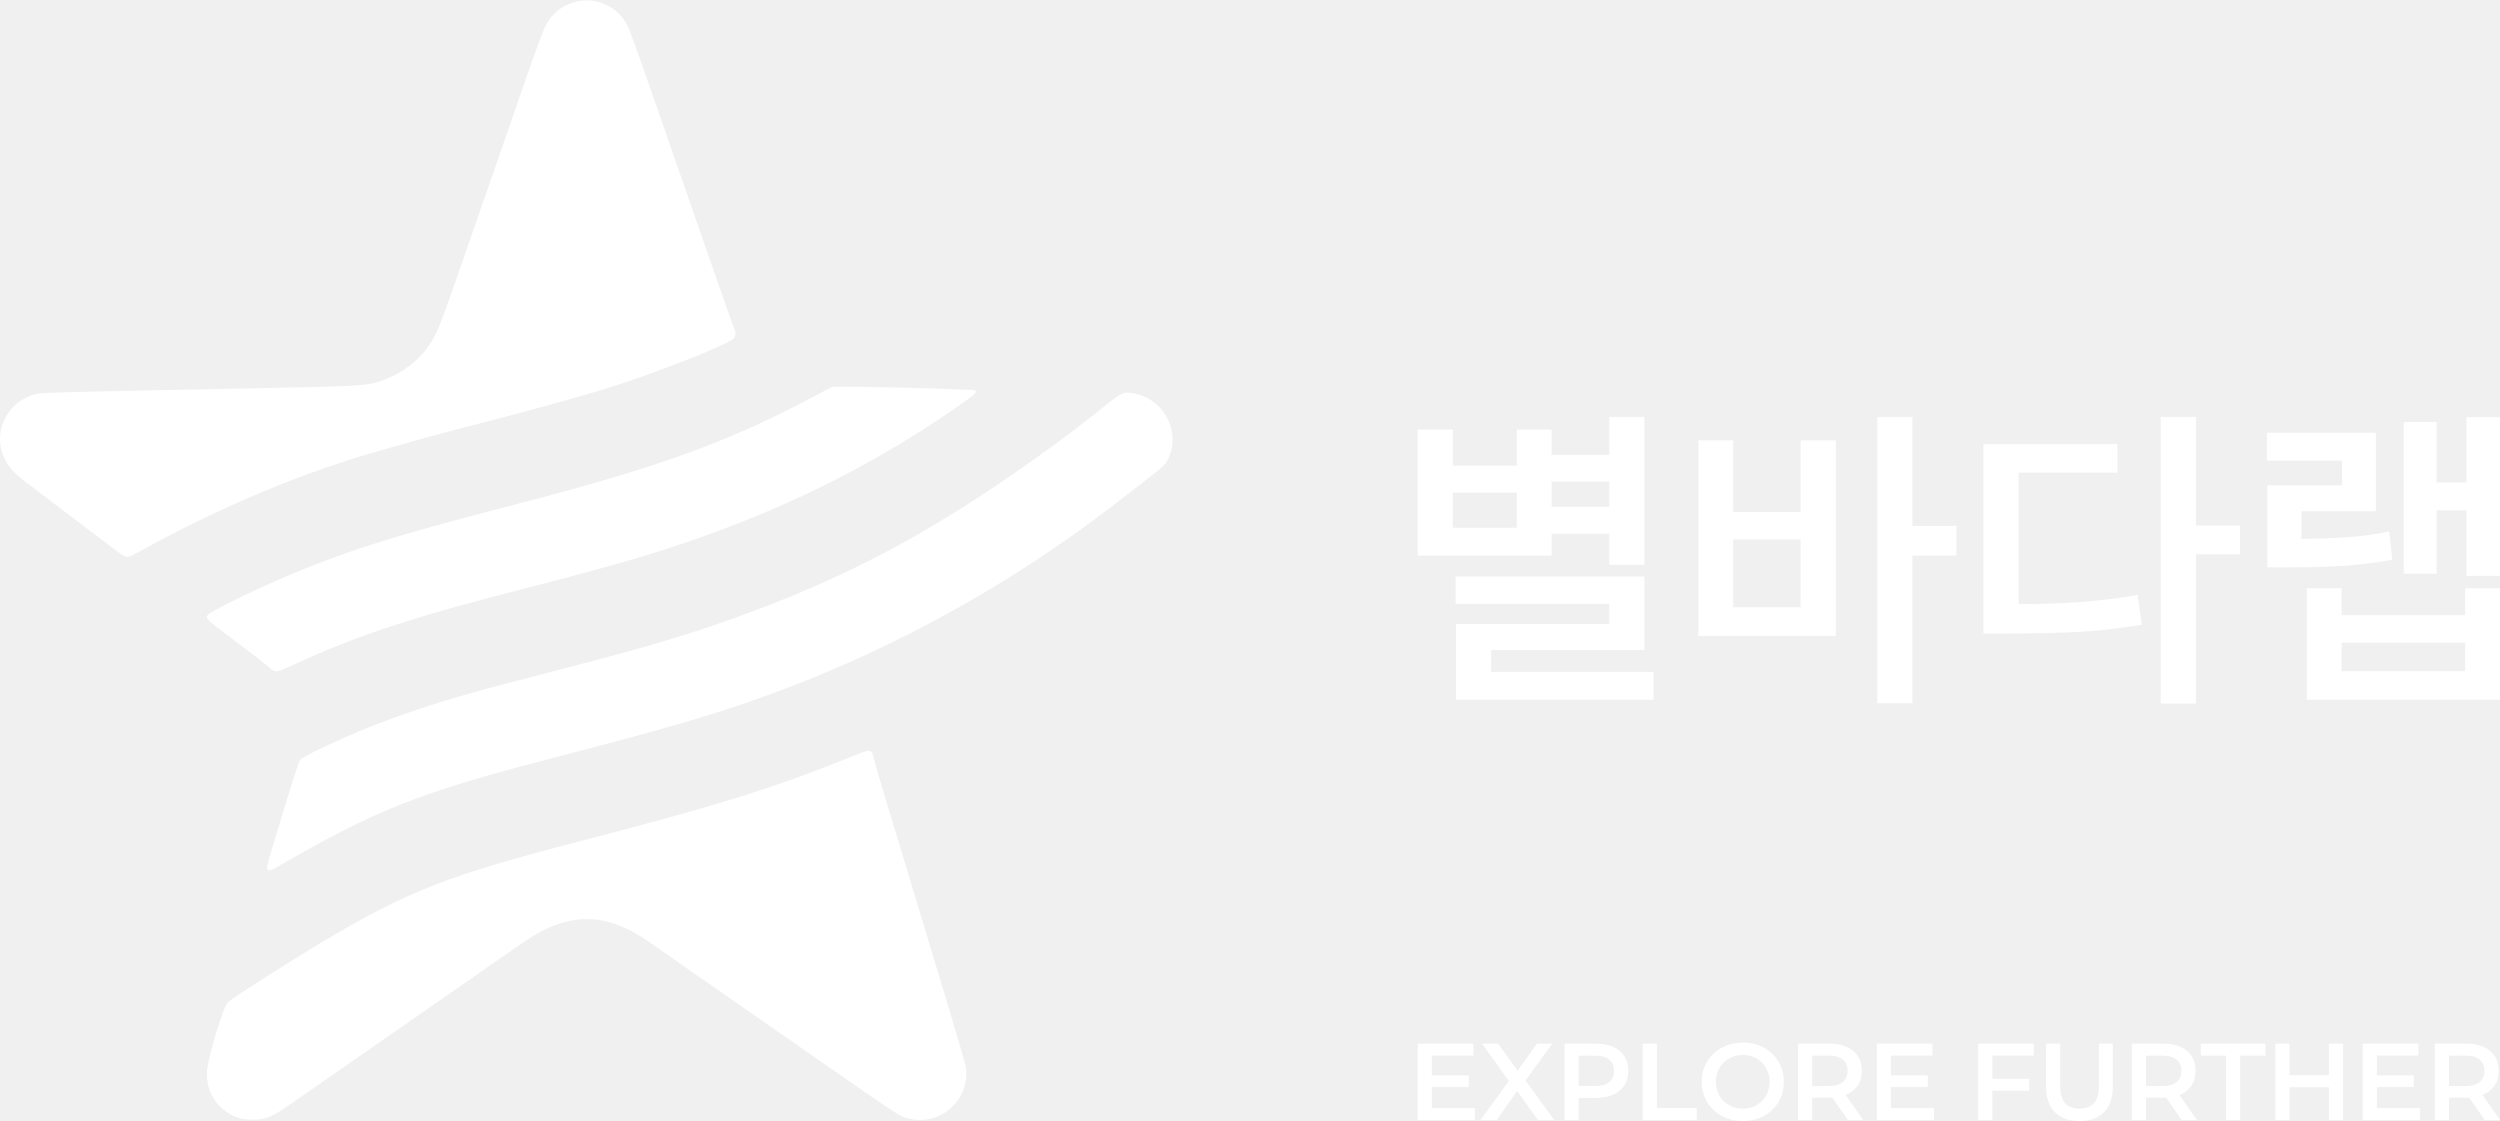
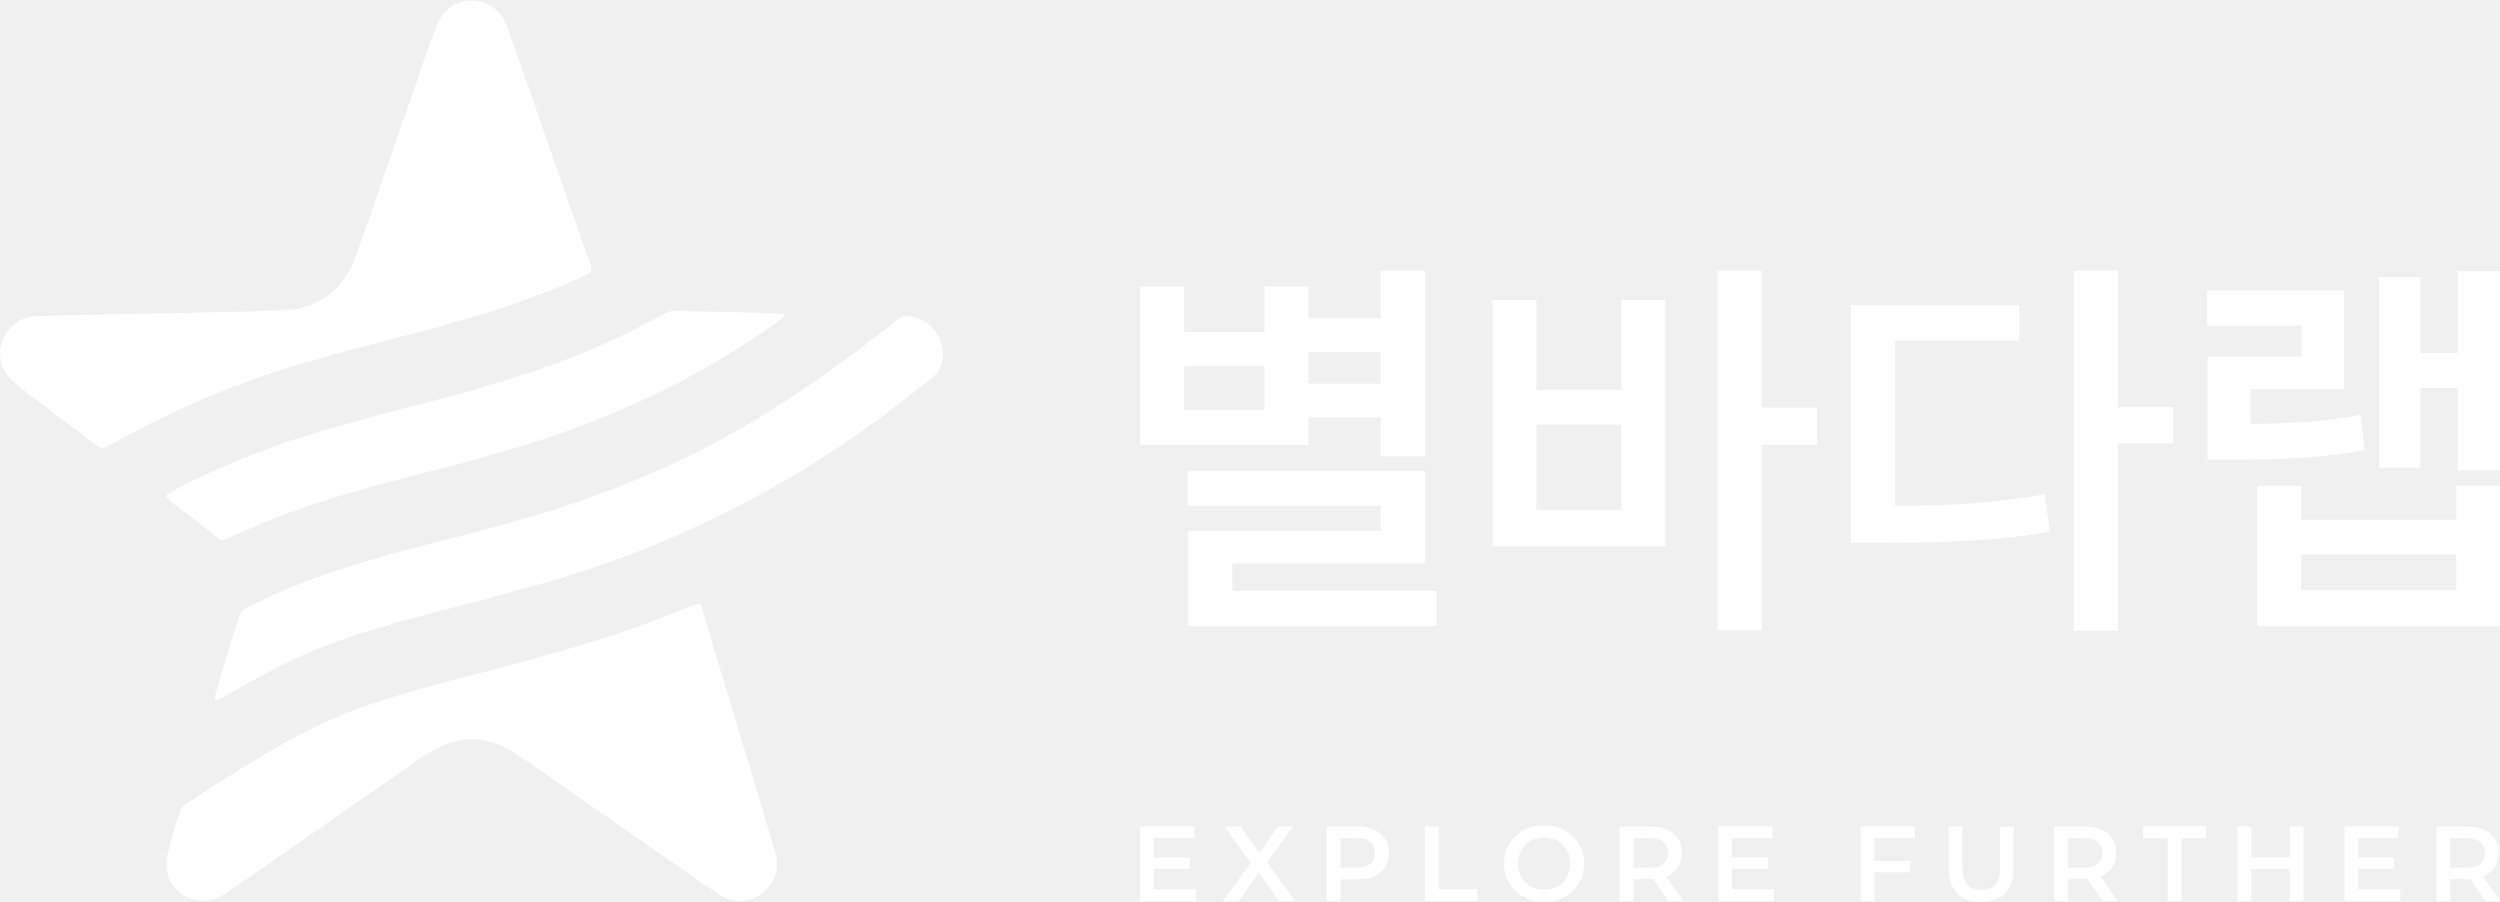
- <svg xmlns="http://www.w3.org/2000/svg" viewBox="0 0 925.66 414.51" width="926" height="415" role="img" aria-label="BYULBADA LAB">
+ <svg xmlns="http://www.w3.org/2000/svg" viewBox="0 0 1151.08 414.51" width="1151" height="415" role="img" aria-label="BYULBADA LAB">
  <g transform="translate(-39.3962,-28.7216) scale(0.378787)">
    <path d="M339.0,1168.6C318.4,1162.9 305.0,1144.1 306.3,1122.6C307.0,1109.8 322.3,1059.2 326.7,1055.0C330.4,1051.4 392.5,1011.9 420.5,995.3C502.9,946.3 542.3,931.0 670.0,897.9C804.3,863.1 858.7,846.2 932.6,816.5C956.1,807.0 955.9,807.0 958.0,816.4C958.6,819.1 964.2,838.4 970.6,859.4C988.1,917.3 997.6,948.9 1003.0,966.5C1026.5,1043.8 1046.4,1110.5 1047.6,1116.2C1054.5,1149.3 1022.5,1178.2 990.2,1168.1C981.7,1165.5 984.5,1167.4 870.0,1087.7C813.1,1048.1 762.9,1013.2 758.5,1010.1C754.1,1007.1 746.0,1001.4 740.5,997.5C696.3,966.0 659.6,965.9 614.5,997.2C602.8,1005.3 414.9,1136.0 392.0,1151.9C374.9,1163.8 369.9,1166.7 362.5,1168.6C356.4,1170.3 345.0,1170.2 339.0,1168.6ZM220.1,615.5C216.7,613.0 196.1,597.4 174.2,580.8C152.4,564.2 131.8,548.6 128.5,546.1C115.3,536.1 109.4,528.5 105.8,516.7C98.2,491.5 115.6,464.2 142.0,460.0C147.9,459.1 197.8,457.9 350.0,455.0C445.8,453.1 458.9,452.5 470.3,449.6C491.8,443.9 511.6,430.3 523.2,413.2C530.9,401.9 533.9,394.6 549.1,351.0C556.8,328.7 574.2,278.8 587.7,240.0C601.1,201.2 617.0,155.5 622.9,138.5C628.9,121.4 635.2,104.6 637.0,101.1C654.0,67.4 701.0,67.4 717.7,101.1C719.4,104.6 730.4,134.9 742.0,168.5C753.6,202.1 768.1,243.7 774.2,261.0C780.2,278.3 793.0,315.2 802.7,343.0C812.3,370.8 820.8,394.7 821.6,396.2C823.5,399.9 823.4,404.4 821.2,406.3C813.9,412.9 743.7,440.6 698.5,454.6C670.3,463.4 616.4,478.2 562.5,492.0C544.9,496.5 522.2,502.6 512.0,505.5C501.8,508.4 486.8,512.7 478.5,515.0C401.6,536.4 319.5,570.7 241.5,613.9C228.3,621.2 227.9,621.2 220.1,615.5Z" fill="#FFFFFF" />
    <path d="M365.0,923.6C365.0,922.3 367.0,914.5 369.5,906.3C388.6,842.8 395.9,819.8 397.6,817.9C398.6,816.7 407.4,811.9 417.0,807.3C471.2,781.2 526.8,762.0 610.0,740.6C727.5,710.5 770.7,698.0 824.0,678.8C930.8,640.3 1014.0,596.2 1114.5,524.6C1145.5,502.5 1150.7,498.5 1188.5,468.7C1200.7,459.0 1202.9,458.2 1212.2,459.9C1242.9,465.3 1259.9,500.4 1244.4,526.7C1241.9,531.0 1237.4,534.6 1190.0,571.0C1092.7,645.5 982.4,706.9 869.1,749.5C811.1,771.3 764.1,785.3 645.5,816.0C513.5,850.2 470.9,867.1 373.5,923.7C368.1,926.8 365.0,926.8 365.0,923.6ZM368.3,728.7C363.5,724.5 346.1,711.0 330.5,699.4C305.3,680.6 304.1,679.4 307.6,676.0C310.3,673.4 339.3,658.5 359.5,649.5C431.4,617.2 478.3,601.9 609.5,568.0C746.3,532.6 815.2,507.7 896.3,464.6C906.9,459.0 916.3,454.1 917.3,453.7C920.8,452.4 1054.8,455.6 1057.1,457.1C1059.6,458.6 1056.9,461.1 1039.4,473.2C964.6,525.3 883.3,566.8 793.5,599.0C747.0,615.7 702.5,628.7 615.5,651.0C506.8,678.9 453.6,696.4 393.3,724.1C373.8,733.1 373.3,733.2 368.3,728.7Z" fill="#FFFFFF" />
  </g>
-   <path d="M608.872 208.957H595.857V197.467H574.516V205.557H524.917V158.89H537.933V172.257H561.618V158.89H574.516V168.27H595.857V154.199H608.872ZM608.872 240.499H552.12V248.59H612.272V258.908H539.105V230.884H595.857V223.497H538.988V213.296H608.872ZM561.618 195.239V182.223H537.933V195.239ZM595.857 187.5V178.119H574.516V187.5Z" fill="#FFFFFF" />
-   <path d="M708.098 194.535H724.396V205.557H708.098V260.198H695.082V154.199H708.098ZM641.731 189.376H666.707V162.876H679.722V235.34H628.833V162.876H641.731ZM666.707 224.67V199.577H641.731V224.67Z" fill="#FFFFFF" />
-   <path d="M813.069 194.418H829.367V205.088H813.069V260.315H800.054V154.199H813.069ZM783.99 174.836H747.406V223.497Q760.246 223.497 770.564 222.735Q780.883 221.973 791.494 220.097L793.018 231.119Q781.527 233.112 770.3 233.757Q759.073 234.402 743.185 234.402H734.391V164.283H783.99Z" fill="#FFFFFF" />
-   <path d="M925.662 213.061H913.233V188.79H902.211V212.241H890.016V156.076H902.211V178.471H913.233V154.317H925.662ZM867.034 227.601H912.764V217.634H925.662V258.908H854.136V217.634H867.034ZM912.764 248.355V237.802H867.034V248.355ZM879.698 189.141H852.143V199.401Q862.579 199.225 869.849 198.698Q877.118 198.17 884.623 196.646L885.795 207.081Q876.708 208.723 868.002 209.309Q859.296 209.896 846.749 209.896H839.48V179.526H867.152V170.381H839.362V160.062H879.698Z" fill="#FFFFFF" />
-   <path d="M524.935 414.515V386.27H545.54V390.677H530.15V410.108H546.099V414.515ZM529.751 402.321V398.026H543.815V402.321Z" fill="#FFFFFF" />
-   <path d="M548.18 414.515 560.101 398.117 560.096 402.069 548.754 386.27H554.704L563.14 397.956L560.689 397.996L569.069 386.27H574.751L563.479 401.812V398.005L575.461 414.515H569.415L560.557 402.099L562.918 402.094L554.186 414.515Z" fill="#FFFFFF" />
-   <path d="M579.285 414.515V386.27H590.88Q594.623 386.27 597.315 387.474Q600.007 388.677 601.457 390.937Q602.908 393.198 602.908 396.325Q602.908 399.418 601.457 401.675Q600.007 403.933 597.315 405.139Q594.623 406.345 590.88 406.345H582.182L584.521 403.921V414.515ZM584.521 404.478 582.182 401.917H590.661Q594.114 401.917 595.87 400.45Q597.626 398.983 597.626 396.325Q597.626 393.633 595.87 392.165Q594.114 390.698 590.661 390.698H582.182L584.521 388.137Z" fill="#FFFFFF" />
-   <path d="M608.255 414.515V386.27H613.492V410.082H628.244V414.515Z" fill="#FFFFFF" />
-   <path d="M645.304 414.914Q642.02 414.914 639.227 413.825Q636.435 412.735 634.384 410.773Q632.334 408.811 631.196 406.169Q630.058 403.527 630.058 400.39Q630.058 397.253 631.196 394.614Q632.334 391.976 634.389 390.008Q636.444 388.039 639.224 386.955Q642.004 385.871 645.294 385.871Q648.588 385.871 651.355 386.949Q654.123 388.027 656.171 389.984Q658.218 391.941 659.356 394.591Q660.494 397.242 660.494 400.394Q660.494 403.545 659.356 406.196Q658.218 408.846 656.171 410.802Q654.123 412.758 651.355 413.836Q648.588 414.914 645.304 414.914ZM645.293 410.334Q647.433 410.334 649.236 409.599Q651.038 408.864 652.377 407.522Q653.716 406.18 654.464 404.366Q655.212 402.553 655.212 400.382Q655.212 398.211 654.468 396.411Q653.724 394.611 652.383 393.267Q651.043 391.923 649.238 391.187Q647.434 390.451 645.294 390.451Q643.154 390.451 641.341 391.188Q639.528 391.926 638.181 393.272Q636.834 394.617 636.087 396.42Q635.34 398.223 635.34 400.381Q635.34 402.539 636.086 404.352Q636.831 406.166 638.175 407.52Q639.519 408.874 641.336 409.604Q643.154 410.334 645.293 410.334Z" fill="#FFFFFF" />
-   <path d="M665.752 414.515V386.27H677.295Q682.948 386.27 686.162 388.942Q689.376 391.613 689.376 396.325Q689.376 399.418 687.925 401.655Q686.474 403.893 683.783 405.091Q681.091 406.289 677.348 406.289H668.649L670.989 403.921V414.515ZM684.204 414.515 677.054 404.261H682.679L689.876 414.515ZM670.989 404.478 668.649 401.953H677.129Q680.581 401.953 682.338 400.468Q684.094 398.983 684.094 396.325Q684.094 393.633 682.338 392.165Q680.581 390.698 677.129 390.698H668.649L670.989 388.137Z" fill="#FFFFFF" />
-   <path d="M694.925 414.515V386.27H715.529V390.677H700.14V410.108H716.089V414.515ZM699.74 402.321V398.026H713.805V402.321Z" fill="#FFFFFF" />
-   <path d="M732.449 414.515V386.27H753.054V390.677H737.685V414.515ZM737.251 403.685V399.278H751.329V403.685Z" fill="#FFFFFF" />
-   <path d="M769.94 414.914Q764.147 414.914 760.867 411.65Q757.586 408.385 757.586 402.191V386.27H762.823V402.014Q762.823 406.366 764.695 408.35Q766.568 410.334 769.986 410.334Q773.408 410.334 775.279 408.35Q777.149 406.366 777.149 402.014V386.27H782.294V402.191Q782.294 408.385 779.014 411.65Q775.734 414.914 769.94 414.914Z" fill="#FFFFFF" />
-   <path d="M789.341 414.515V386.27H800.884Q806.537 386.27 809.751 388.942Q812.964 391.613 812.964 396.325Q812.964 399.418 811.514 401.655Q810.063 403.893 807.371 405.091Q804.679 406.289 800.936 406.289H792.238L794.577 403.921V414.515ZM807.793 414.515 800.642 404.261H806.268L813.464 414.515ZM794.577 404.478 792.238 401.953H800.717Q804.17 401.953 805.926 400.468Q807.682 398.983 807.682 396.325Q807.682 393.633 805.926 392.165Q804.17 390.698 800.717 390.698H792.238L794.577 388.137Z" fill="#FFFFFF" />
-   <path d="M824.225 414.515V390.703H814.864V386.27H838.821V390.703H829.461V414.515Z" fill="#FFFFFF" />
-   <path d="M862.309 414.515V386.27H867.546V414.515ZM842.48 414.515V386.27H847.717V414.515ZM847.282 402.418V397.928H862.709V402.418Z" fill="#FFFFFF" />
-   <path d="M874.84 414.515V386.27H895.445V390.677H880.056V410.108H896.004V414.515ZM879.656 402.321V398.026H893.72V402.321Z" fill="#FFFFFF" />
-   <path d="M901.551 414.515V386.27H913.094Q918.747 386.27 921.961 388.942Q925.174 391.613 925.174 396.325Q925.174 399.418 923.724 401.655Q922.273 403.893 919.581 405.091Q916.89 406.289 913.146 406.289H904.448L906.787 403.921V414.515ZM920.003 414.515 912.852 404.261H918.478L925.674 414.515ZM906.787 404.478 904.448 401.953H912.927Q916.38 401.953 918.136 400.468Q919.892 398.983 919.892 396.325Q919.892 393.633 918.136 392.165Q916.38 390.698 912.927 390.698H904.448L906.787 388.137Z" fill="#FFFFFF" />
+   <path d="M656.096 209.914H635.76V191.959H602.416V204.601H524.917V131.683H545.254V152.569H582.262V131.683H602.416V146.34H635.76V124.354H656.096ZM656.096 259.198H567.422V271.839H661.409V287.962H547.086V244.174H635.76V232.632H546.903V216.693H656.096ZM582.262 188.478V168.142H545.254V188.478ZM635.76 176.386V161.729H602.416V176.386Z" fill="#FFFFFF" />
+   <path d="M811.137 187.379H836.603V204.601H811.137V289.977H790.8V124.354H811.137ZM707.439 179.318H746.463V137.912H766.8V251.136H687.286V137.912H707.439ZM746.463 234.464V195.257H707.439V234.464Z" fill="#FFFFFF" />
+   <path d="M975.154 187.196H1000.621V203.868H975.154V290.16H954.818V124.354H975.154ZM929.718 156.599H872.556V232.632Q892.618 232.632 908.74 231.441Q924.863 230.25 941.444 227.319L943.825 244.541Q925.871 247.655 908.328 248.663Q890.786 249.671 865.961 249.671H852.22V140.111H929.718Z" fill="#FFFFFF" />
+   <path d="M1151.081 216.326H1131.66V178.402H1114.439V215.044H1095.385V127.286H1114.439V162.279H1131.66V124.538H1151.081ZM1059.475 239.044H1130.928V223.471H1151.081V287.962H1039.322V223.471H1059.475ZM1130.928 271.473V254.984H1059.475V271.473ZM1079.262 178.951H1036.208V194.982Q1052.513 194.707 1063.872 193.883Q1075.231 193.058 1086.957 190.677L1088.789 206.982Q1074.59 209.547 1060.987 210.463Q1047.383 211.38 1027.78 211.38H1016.421V163.928H1059.659V149.637H1016.238V133.515H1079.262Z" fill="#FFFFFF" />
+   <path d="M524.939 414.515V380.287H549.908V385.628H531.259V409.174H550.586V414.515ZM530.775 399.737V394.533H547.818V399.737Z" fill="#FFFFFF" />
+   <path d="M563.146 414.515 577.592 394.643 577.586 399.433 563.841 380.287H571.051L581.275 394.448L578.304 394.497L588.46 380.287H595.345L581.685 399.121V394.508L596.206 414.515H588.879L578.145 399.469L581.005 399.463L570.424 414.515Z" fill="#FFFFFF" />
+   <path d="M610.877 414.515V380.287H624.928Q629.465 380.287 632.727 381.746Q635.989 383.204 637.747 385.943Q639.505 388.682 639.505 392.472Q639.505 396.22 637.747 398.956Q635.989 401.692 632.727 403.153Q629.465 404.614 624.928 404.614H614.388L617.223 401.677V414.515ZM617.223 402.352 614.388 399.249H624.663Q628.847 399.249 630.976 397.471Q633.104 395.693 633.104 392.472Q633.104 389.209 630.976 387.431Q628.847 385.653 624.663 385.653H614.388L617.223 382.55Z" fill="#FFFFFF" />
+   <path d="M656.022 414.515V380.287H662.368V409.143H680.246V414.515Z" fill="#FFFFFF" />
+   <path d="M710.956 414.999Q706.977 414.999 703.593 413.679Q700.209 412.359 697.724 409.981Q695.239 407.603 693.86 404.401Q692.482 401.2 692.482 397.398Q692.482 393.596 693.86 390.399Q695.239 387.202 697.729 384.816Q700.22 382.431 703.588 381.117Q706.957 379.803 710.944 379.803Q714.936 379.803 718.29 381.11Q721.644 382.416 724.125 384.788Q726.607 387.159 727.985 390.371Q729.364 393.583 729.364 397.402Q729.364 401.222 727.985 404.434Q726.607 407.646 724.125 410.016Q721.644 412.386 718.29 413.692Q714.936 414.999 710.956 414.999ZM710.944 409.449Q713.537 409.449 715.721 408.558Q717.905 407.667 719.528 406.041Q721.151 404.415 722.057 402.217Q722.963 400.019 722.963 397.388Q722.963 394.758 722.062 392.576Q721.161 390.395 719.536 388.766Q717.911 387.138 715.724 386.246Q713.537 385.353 710.944 385.353Q708.351 385.353 706.154 386.247Q703.957 387.141 702.325 388.772Q700.693 390.402 699.788 392.587Q698.882 394.772 698.882 397.387Q698.882 400.002 699.786 402.2Q700.689 404.398 702.318 406.039Q703.946 407.679 706.149 408.564Q708.351 409.449 710.944 409.449Z" fill="#FFFFFF" />
+   <path d="M745.775 414.515V380.287H759.763Q766.613 380.287 770.508 383.525Q774.402 386.762 774.402 392.472Q774.402 396.22 772.644 398.931Q770.886 401.643 767.624 403.095Q764.362 404.547 759.826 404.547H749.285L752.12 401.677V414.515ZM768.135 414.515 759.47 402.089H766.287L775.008 414.515ZM752.12 402.352 749.285 399.291H759.561Q763.745 399.291 765.873 397.492Q768.001 395.693 768.001 392.472Q768.001 389.209 765.873 387.431Q763.745 385.653 759.561 385.653H749.285L752.12 382.55Z" fill="#FFFFFF" />
+   <path d="M791.164 414.515V380.287H816.134V385.628H797.484V409.174H816.812V414.515ZM797 399.737V394.533H814.044V399.737Z" fill="#FFFFFF" />
+   <path d="M856.713 414.515V380.287H881.682V385.628H863.058V414.515ZM862.531 401.391V396.05H879.592V401.391Z" fill="#FFFFFF" />
+   <path d="M912.183 414.999Q905.163 414.999 901.188 411.043Q897.213 407.087 897.213 399.581V380.287H903.558V399.366Q903.558 404.64 905.828 407.044Q908.097 409.449 912.239 409.449Q916.386 409.449 918.653 407.044Q920.919 404.64 920.919 399.366V380.287H927.154V399.581Q927.154 407.087 923.179 411.043Q919.204 414.999 912.183 414.999Z" fill="#FFFFFF" />
+   <path d="M945.732 414.515V380.287H959.72Q966.57 380.287 970.465 383.525Q974.359 386.762 974.359 392.472Q974.359 396.22 972.601 398.931Q970.843 401.643 967.581 403.095Q964.319 404.547 959.783 404.547H949.242L952.077 401.677V414.515ZM968.092 414.515 959.427 402.089H966.244L974.965 414.515ZM952.077 402.352 949.242 399.291H959.518Q963.702 399.291 965.83 397.492Q967.958 395.693 967.958 392.472Q967.958 389.209 965.83 387.431Q963.702 385.653 959.518 385.653H949.242L952.077 382.55Z" fill="#FFFFFF" />
+   <path d="M998.043 414.515V385.659H986.699V380.287H1015.732V385.659H1004.388V414.515Z" fill="#FFFFFF" />
+   <path d="M1054.233 414.515V380.287H1060.578V414.515ZM1030.203 414.515V380.287H1036.549V414.515ZM1036.022 399.856V394.415H1054.717V399.856Z" fill="#FFFFFF" />
+   <path d="M1079.456 414.515V380.287H1104.425V385.628H1085.776V409.174H1105.103V414.515ZM1085.291 399.737V394.533H1102.335V399.737Z" fill="#FFFFFF" />
+   <path d="M1121.862 414.515V380.287H1135.85Q1142.701 380.287 1146.595 383.525Q1150.49 386.762 1150.49 392.472Q1150.49 396.22 1148.732 398.931Q1146.974 401.643 1143.712 403.095Q1140.45 404.547 1135.914 404.547H1125.373L1128.208 401.677V414.515ZM1144.223 414.515 1135.558 402.089H1142.375L1151.096 414.515ZM1128.208 402.352 1125.373 399.291H1135.649Q1139.833 399.291 1141.961 397.492Q1144.089 395.693 1144.089 392.472Q1144.089 389.209 1141.961 387.431Q1139.833 385.653 1135.649 385.653H1125.373L1128.208 382.55Z" fill="#FFFFFF" />
</svg>
